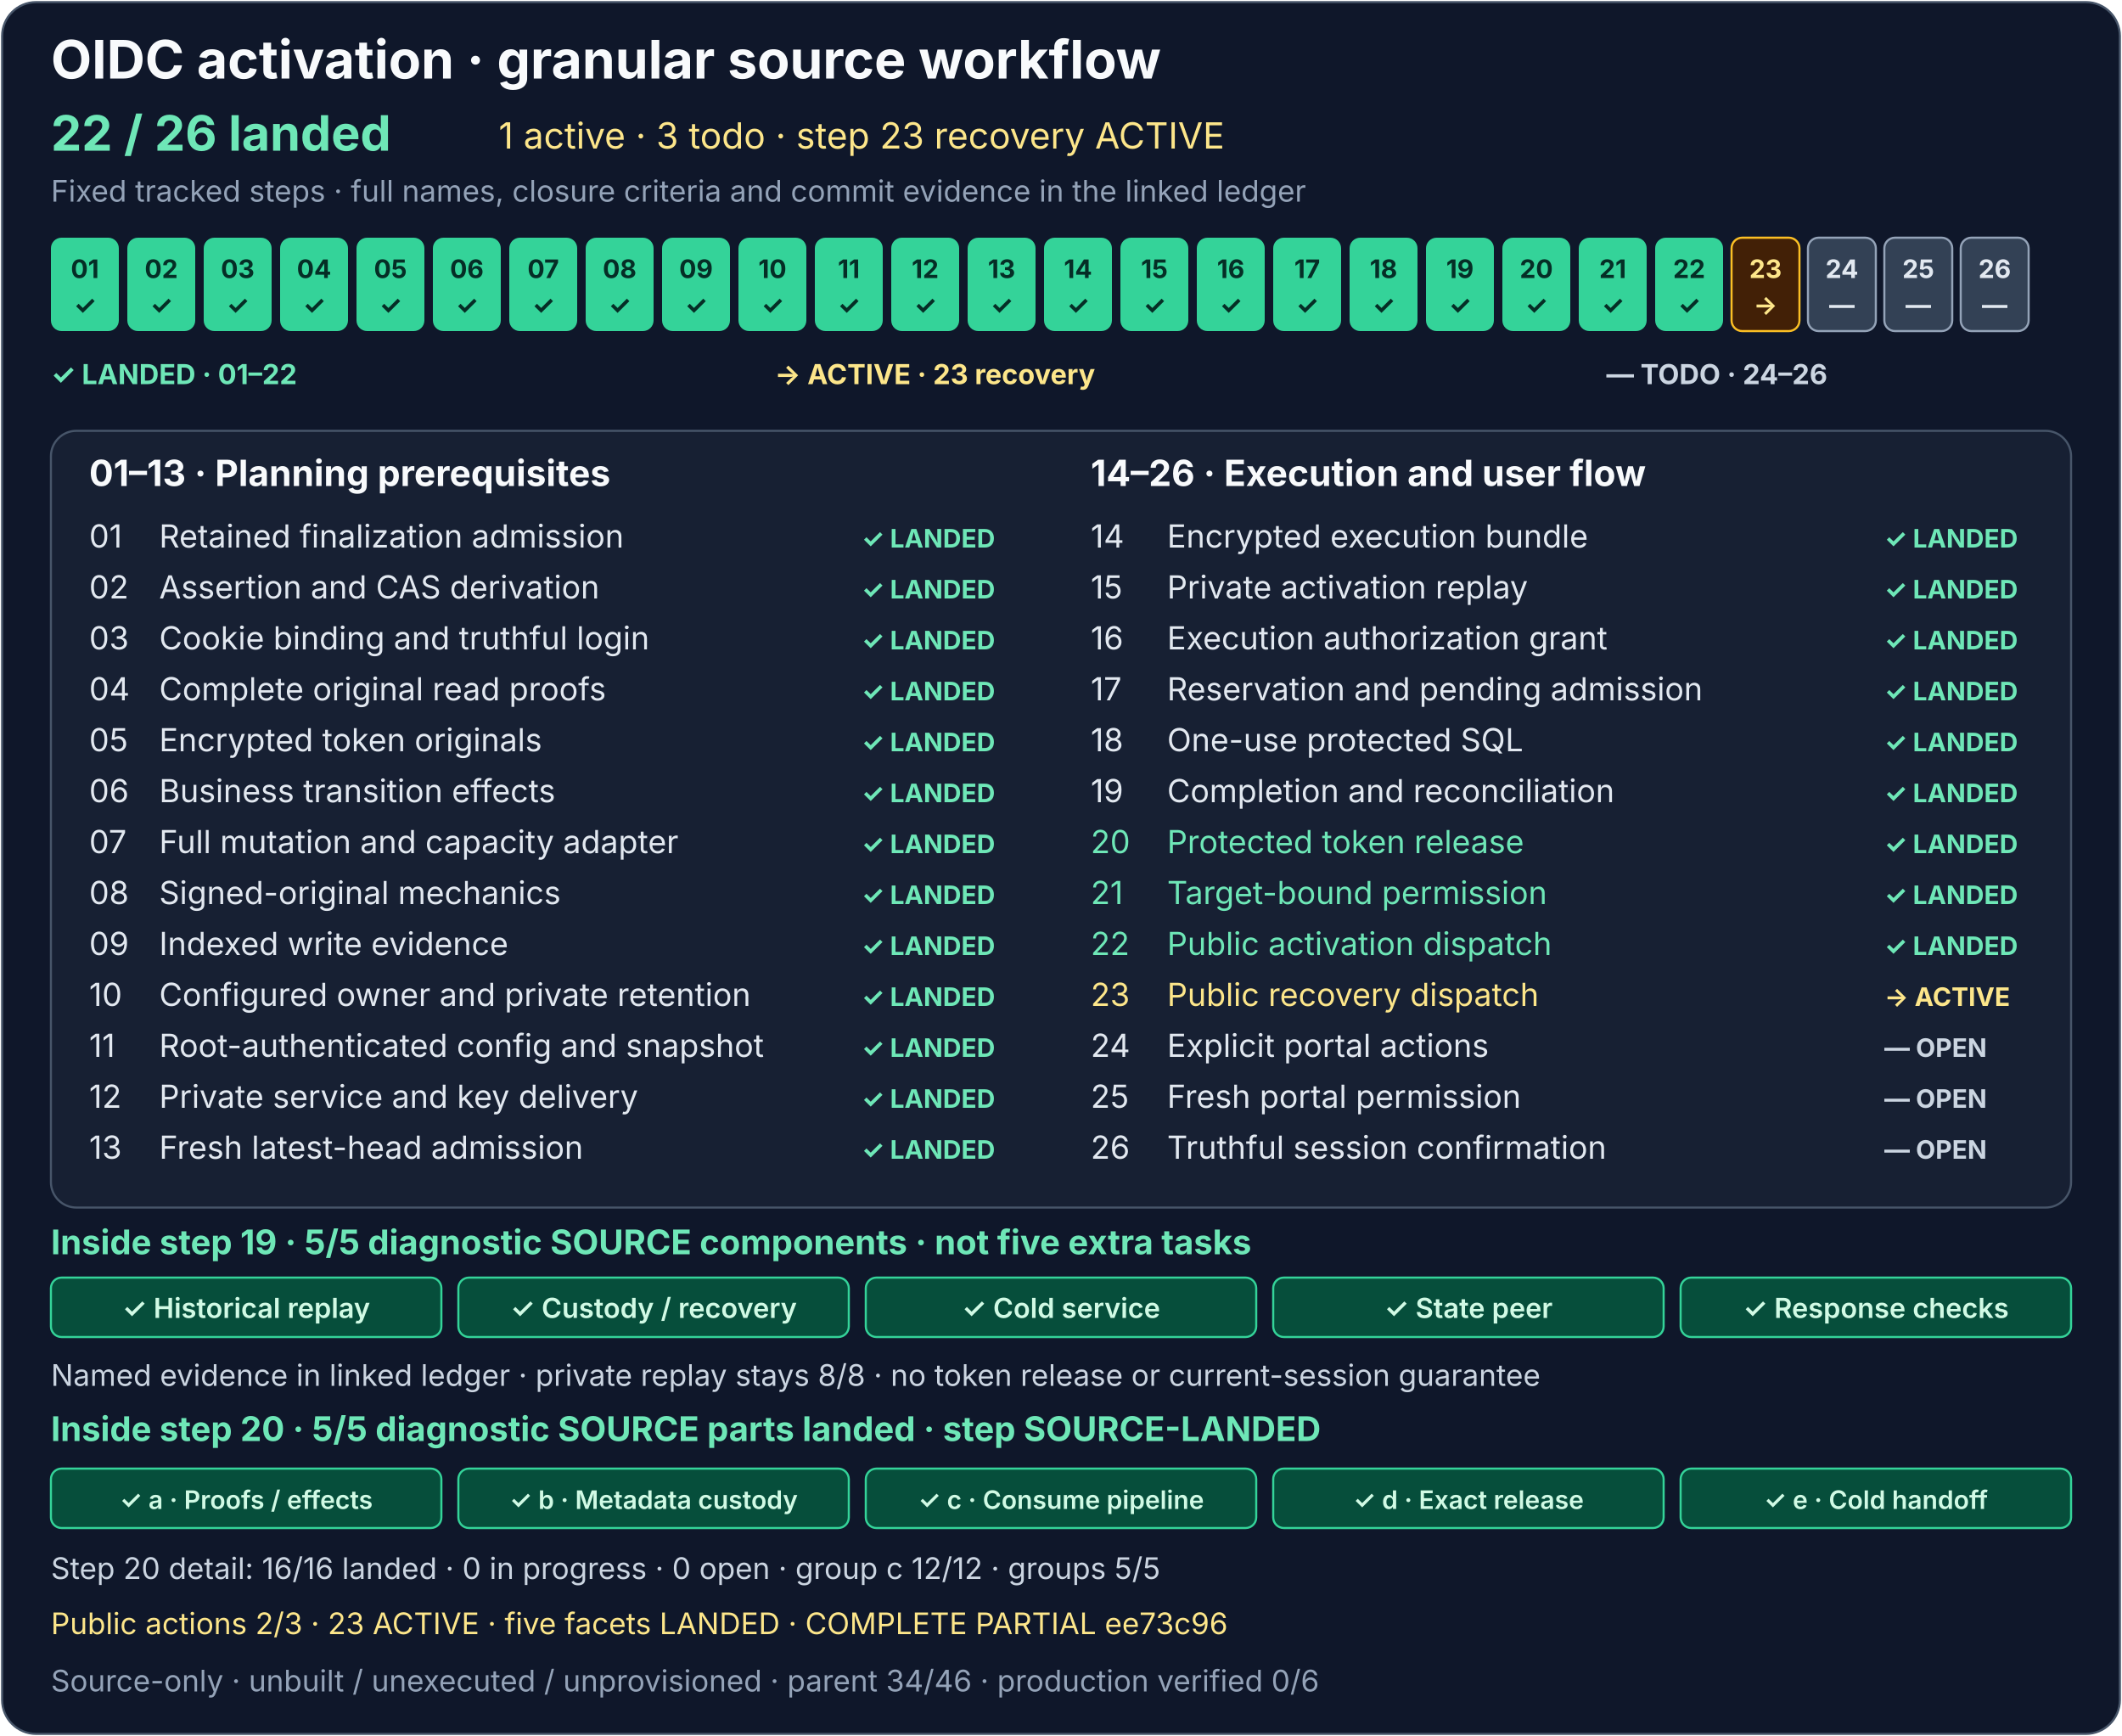
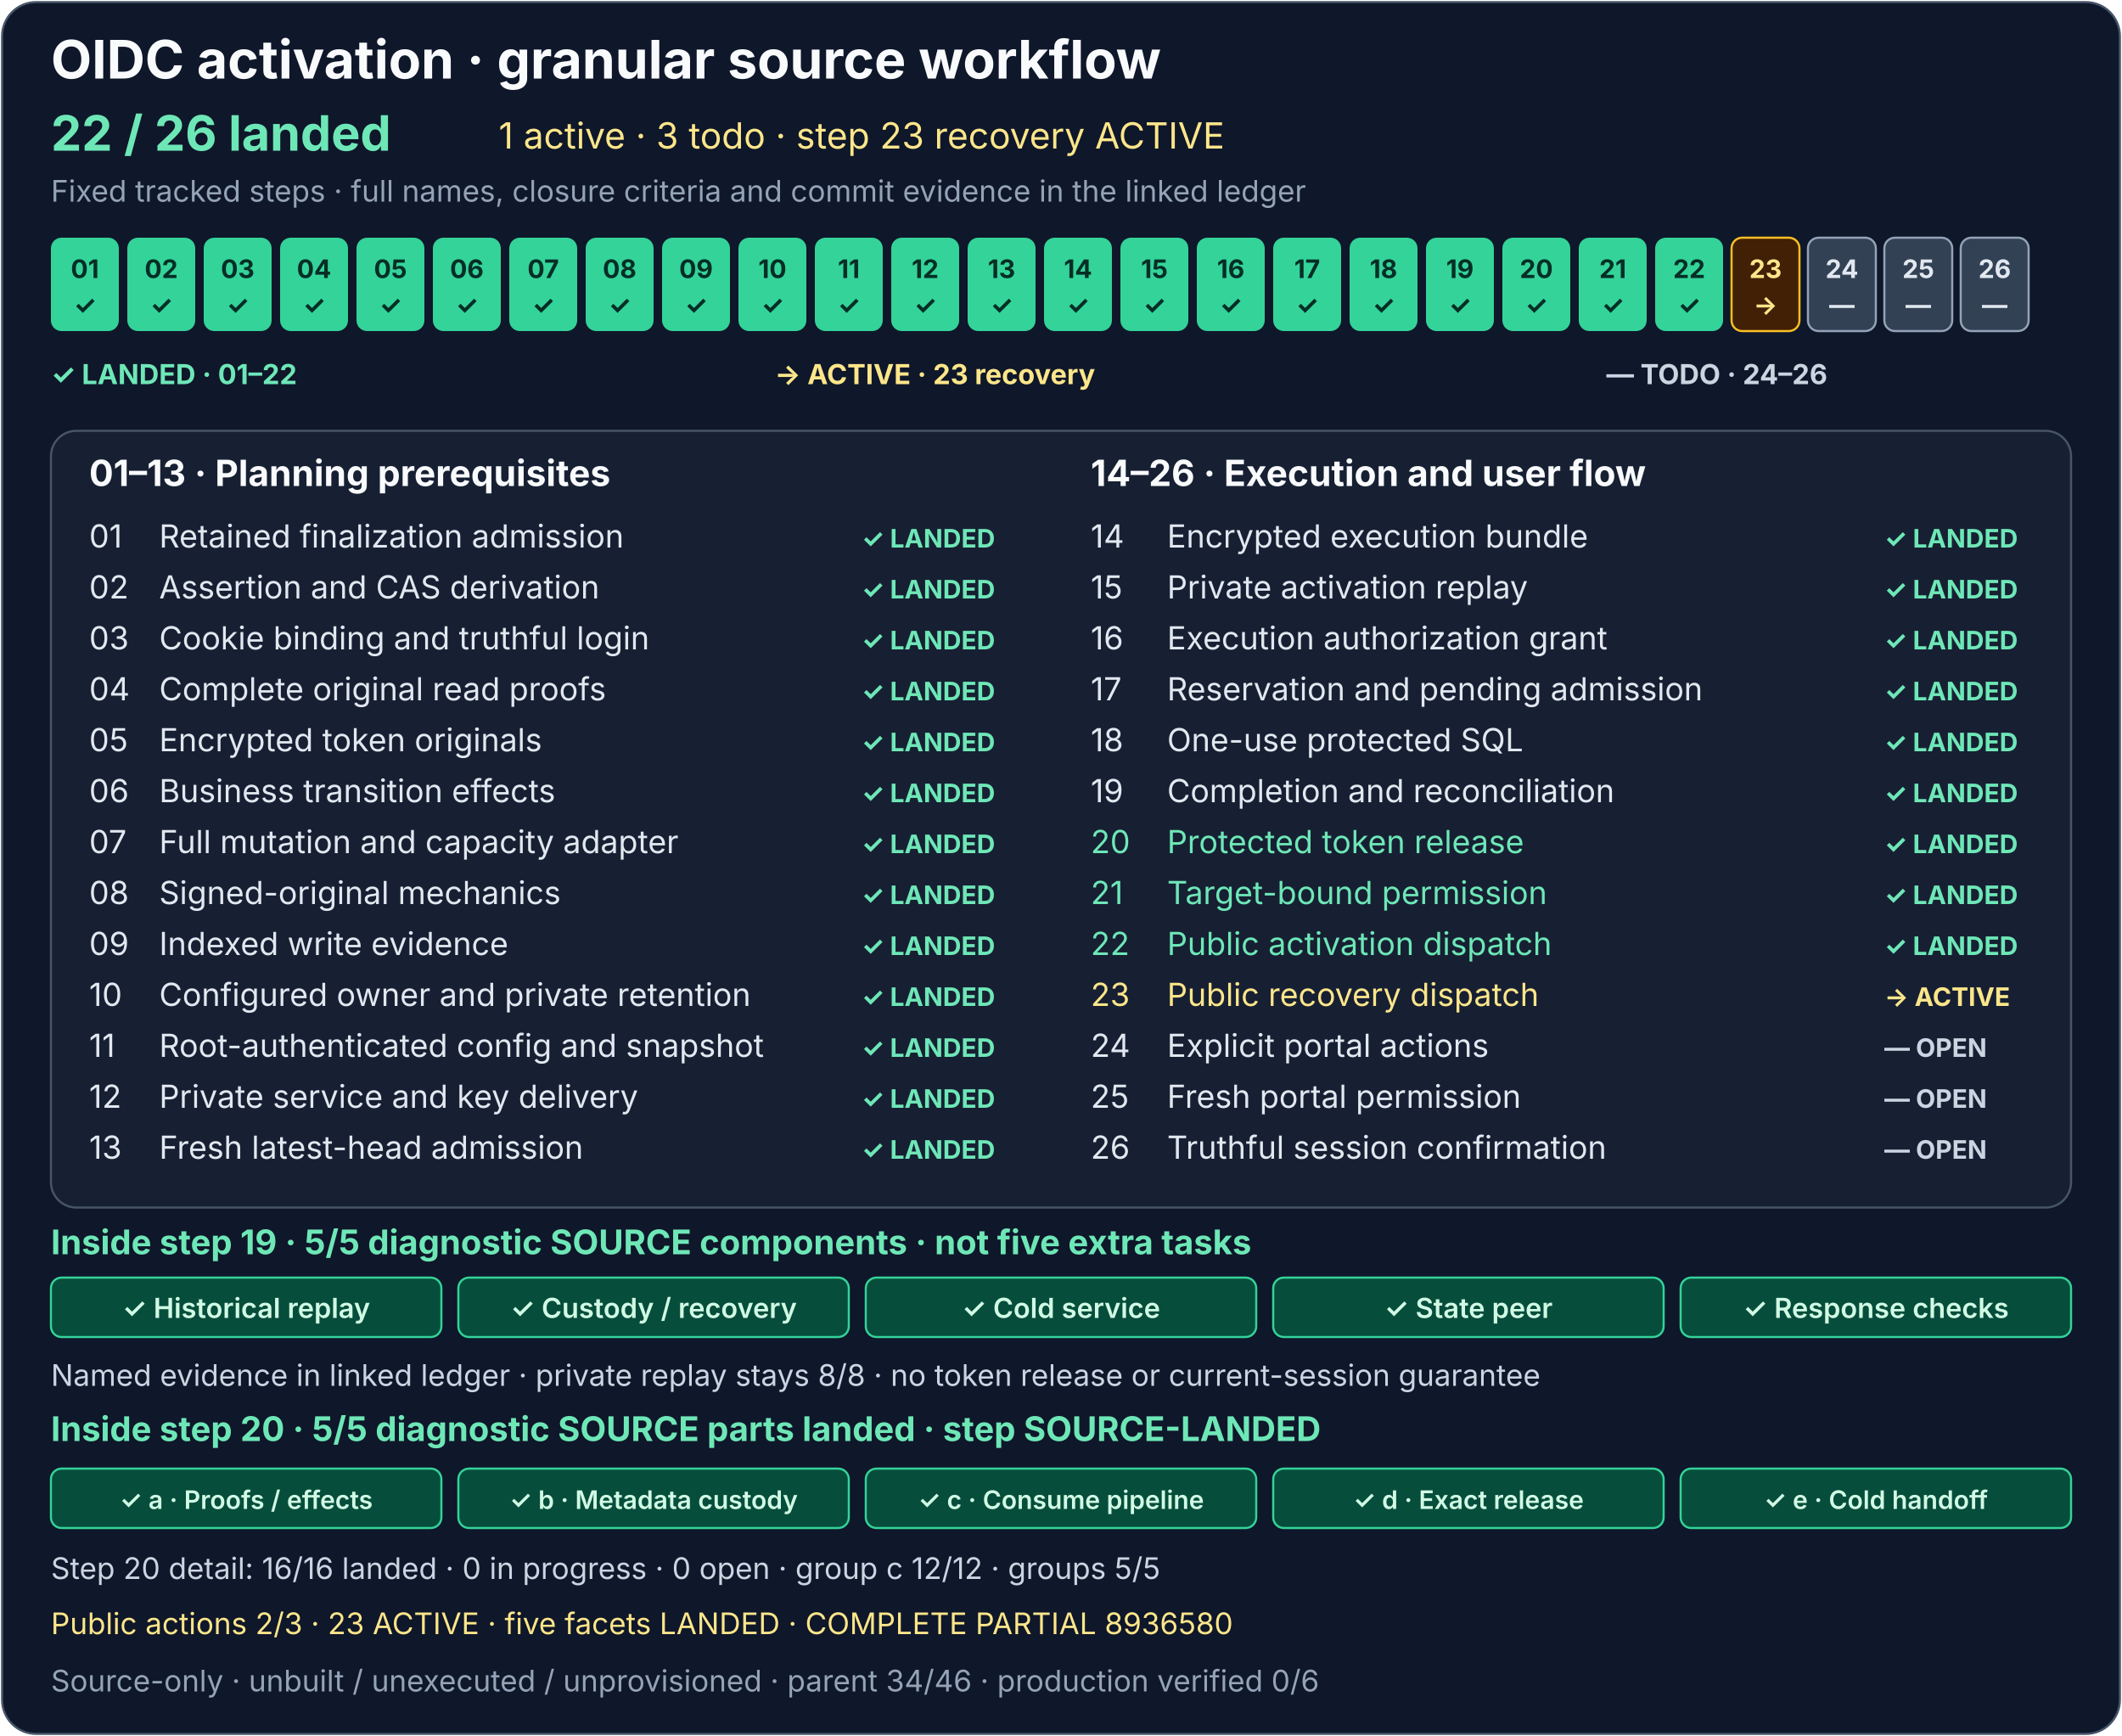
<svg xmlns="http://www.w3.org/2000/svg" width="1000" height="818" viewBox="0 0 1000 818" role="img" aria-labelledby="activation-title activation-description">
  <rect x="1" y="1" width="998" height="816" rx="16" fill="#0f172a" stroke="#475569" />
  <g font-family="system-ui, -apple-system, Segoe UI, sans-serif">
    <text x="24" y="37" fill="#f8fafc" font-size="25" font-weight="700">OIDC activation · granular source workflow</text>
    <text x="24" y="71" fill="#6ee7b7" font-size="23" font-weight="700">22 / 26 landed</text>
    <text x="235" y="70" fill="#fde68a" font-size="17">1 active · 3 todo · step 23 recovery ACTIVE</text>
    <text x="24" y="95" fill="#94a3b8" font-size="14">Fixed tracked steps · full names, closure criteria and commit evidence in the linked ledger</text>
    <g font-size="12" font-weight="700" text-anchor="middle">
      <g fill="#34d399">
        <rect x="24" y="112" width="32" height="44" rx="5" />
        <rect x="60" y="112" width="32" height="44" rx="5" />
        <rect x="96" y="112" width="32" height="44" rx="5" />
        <rect x="132" y="112" width="32" height="44" rx="5" />
        <rect x="168" y="112" width="32" height="44" rx="5" />
        <rect x="204" y="112" width="32" height="44" rx="5" />
        <rect x="240" y="112" width="32" height="44" rx="5" />
        <rect x="276" y="112" width="32" height="44" rx="5" />
        <rect x="312" y="112" width="32" height="44" rx="5" />
        <rect x="348" y="112" width="32" height="44" rx="5" />
        <rect x="384" y="112" width="32" height="44" rx="5" />
        <rect x="420" y="112" width="32" height="44" rx="5" />
        <rect x="456" y="112" width="32" height="44" rx="5" />
        <rect x="492" y="112" width="32" height="44" rx="5" />
      </g>
      <rect x="528" y="112" width="32" height="44" rx="5" fill="#34d399" />
      <g fill="#334155" stroke="#94a3b8">
        <rect x="564" y="112" width="32" height="44" rx="5" fill="#34d399" stroke="none" />
        <rect x="600" y="112" width="32" height="44" rx="5" fill="#34d399" stroke="none" />
        <rect x="636" y="112" width="32" height="44" rx="5" fill="#34d399" stroke="none" />
        <rect x="672" y="112" width="32" height="44" rx="5" fill="#34d399" stroke="none" />
        <rect x="708" y="112" width="32" height="44" rx="5" fill="#34d399" stroke="none" />
        <rect x="744" y="112" width="32" height="44" rx="5" fill="#34d399" stroke="none" />
        <rect x="780" y="112" width="32" height="44" rx="5" fill="#34d399" stroke="none" />
        <rect x="816" y="112" width="32" height="44" rx="5" fill="#422006" stroke="#fbbf24" />
        <rect x="852" y="112" width="32" height="44" rx="5" />
        <rect x="888" y="112" width="32" height="44" rx="5" />
        <rect x="924" y="112" width="32" height="44" rx="5" />
      </g>
      <g fill="#052e26">
        <text x="40" y="131">01</text>
        <text x="76" y="131">02</text>
        <text x="112" y="131">03</text>
        <text x="148" y="131">04</text>
        <text x="184" y="131">05</text>
        <text x="220" y="131">06</text>
        <text x="256" y="131">07</text>
        <text x="292" y="131">08</text>
        <text x="328" y="131">09</text>
        <text x="364" y="131">10</text>
        <text x="400" y="131">11</text>
        <text x="436" y="131">12</text>
        <text x="472" y="131">13</text>
        <text x="508" y="131">14</text>
        <text x="40" y="148">✓</text>
        <text x="76" y="148">✓</text>
        <text x="112" y="148">✓</text>
        <text x="148" y="148">✓</text>
        <text x="184" y="148">✓</text>
        <text x="220" y="148">✓</text>
        <text x="256" y="148">✓</text>
        <text x="292" y="148">✓</text>
        <text x="328" y="148">✓</text>
        <text x="364" y="148">✓</text>
        <text x="400" y="148">✓</text>
        <text x="436" y="148">✓</text>
        <text x="472" y="148">✓</text>
        <text x="508" y="148">✓</text>
      </g>
      <g fill="#052e26">
        <text x="544" y="131">15</text>
        <text x="544" y="148">✓</text>
      </g>
      <g fill="#e2e8f0">
        <text x="580" y="131" fill="#052e26">16</text>
        <text x="616" y="131" fill="#052e26">17</text>
        <text x="652" y="131" fill="#052e26">18</text>
        <text x="688" y="131" fill="#052e26">19</text>
        <text x="724" y="131" fill="#052e26">20</text>
        <text x="760" y="131" fill="#052e26">21</text>
        <text x="796" y="131" fill="#052e26">22</text>
        <text x="832" y="131" fill="#fde68a">23</text>
        <text x="868" y="131">24</text>
        <text x="904" y="131">25</text>
        <text x="940" y="131">26</text>
        <text x="580" y="148" fill="#052e26">✓</text>
        <text x="616" y="148" fill="#052e26">✓</text>
        <text x="652" y="148" fill="#052e26">✓</text>
        <text x="688" y="148" fill="#052e26">✓</text>
        <text x="724" y="148" fill="#052e26">✓</text>
        <text x="760" y="148" fill="#052e26">✓</text>
        <text x="796" y="148" fill="#052e26">✓</text>
        <text x="832" y="148" fill="#fde68a">→</text>
        <text x="868" y="148">—</text>
        <text x="904" y="148">—</text>
        <text x="940" y="148">—</text>
      </g>
    </g>
    <g font-size="13" font-weight="700">
      <text x="24" y="181" fill="#6ee7b7">✓ LANDED · 01–22</text>
      <text x="365" y="181" fill="#fde68a">→ ACTIVE · 23 recovery</text>
      <text x="757" y="181" fill="#cbd5e1">— TODO · 24–26</text>
    </g>
    <rect x="24" y="203" width="952" height="366" rx="12" fill="#172033" stroke="#475569" />
    <text x="42" y="229" fill="#f8fafc" font-size="17" font-weight="700">01–13 · Planning prerequisites</text>
    <text x="514" y="229" fill="#f8fafc" font-size="17" font-weight="700">14–26 · Execution and user flow</text>
    <g font-size="15" fill="#e2e8f0">
      <text x="42" y="258">01</text>
      <text x="75" y="258">Retained finalization admission</text>
      <text x="42" y="282">02</text>
      <text x="75" y="282">Assertion and CAS derivation</text>
      <text x="42" y="306">03</text>
      <text x="75" y="306">Cookie binding and truthful login</text>
      <text x="42" y="330">04</text>
      <text x="75" y="330">Complete original read proofs</text>
      <text x="42" y="354">05</text>
      <text x="75" y="354">Encrypted token originals</text>
      <text x="42" y="378">06</text>
      <text x="75" y="378">Business transition effects</text>
      <text x="42" y="402">07</text>
      <text x="75" y="402">Full mutation and capacity adapter</text>
      <text x="42" y="426">08</text>
      <text x="75" y="426">Signed-original mechanics</text>
      <text x="42" y="450">09</text>
      <text x="75" y="450">Indexed write evidence</text>
      <text x="42" y="474">10</text>
      <text x="75" y="474">Configured owner and private retention</text>
      <text x="42" y="498">11</text>
      <text x="75" y="498">Root-authenticated config and snapshot</text>
      <text x="42" y="522">12</text>
      <text x="75" y="522">Private service and key delivery</text>
      <text x="42" y="546">13</text>
      <text x="75" y="546">Fresh latest-head admission</text>
      <text x="514" y="258">14</text>
      <text x="550" y="258">Encrypted execution bundle</text>
      <text x="514" y="282">15</text>
      <text x="550" y="282">Private activation replay</text>
      <text x="514" y="306">16</text>
      <text x="550" y="306">Execution authorization grant</text>
      <text x="514" y="330">17</text>
      <text x="550" y="330">Reservation and pending admission</text>
      <text x="514" y="354">18</text>
      <text x="550" y="354">One-use protected SQL</text>
      <text x="514" y="378">19</text>
      <text x="550" y="378">Completion and reconciliation</text>
      <text x="514" y="402" fill="#6ee7b7">20</text>
      <text x="550" y="402" fill="#6ee7b7">Protected token release</text>
      <text x="514" y="426" fill="#6ee7b7">21</text>
      <text x="550" y="426" fill="#6ee7b7">Target-bound permission</text>
      <text x="514" y="450" fill="#6ee7b7">22</text>
      <text x="550" y="450" fill="#6ee7b7">Public activation dispatch</text>
      <text x="514" y="474" fill="#fde68a">23</text>
      <text x="550" y="474" fill="#fde68a">Public recovery dispatch</text>
      <text x="514" y="498">24</text>
      <text x="550" y="498">Explicit portal actions</text>
      <text x="514" y="522">25</text>
      <text x="550" y="522">Fresh portal permission</text>
      <text x="514" y="546">26</text>
      <text x="550" y="546">Truthful session confirmation</text>
    </g>
    <g font-size="12" font-weight="700" fill="#6ee7b7">
      <text x="406" y="258">✓ LANDED</text>
      <text x="406" y="282">✓ LANDED</text>
      <text x="406" y="306">✓ LANDED</text>
      <text x="406" y="330">✓ LANDED</text>
      <text x="406" y="354">✓ LANDED</text>
      <text x="406" y="378">✓ LANDED</text>
      <text x="406" y="402">✓ LANDED</text>
      <text x="406" y="426">✓ LANDED</text>
      <text x="406" y="450">✓ LANDED</text>
      <text x="406" y="474">✓ LANDED</text>
      <text x="406" y="498">✓ LANDED</text>
      <text x="406" y="522">✓ LANDED</text>
      <text x="406" y="546">✓ LANDED</text>
      <text x="888" y="258">✓ LANDED</text>
      <text x="888" y="282">✓ LANDED</text>
      <text x="888" y="306">✓ LANDED</text>
      <text x="888" y="330">✓ LANDED</text>
      <text x="888" y="354">✓ LANDED</text>
      <text x="888" y="378">✓ LANDED</text>
      <text x="888" y="402" fill="#6ee7b7">✓ LANDED</text>
      <text x="888" y="426" fill="#6ee7b7">✓ LANDED</text>
      <text x="888" y="450" fill="#6ee7b7">✓ LANDED</text>
      <text x="888" y="474" fill="#fde68a">→ ACTIVE</text>
      <text x="888" y="498" fill="#cbd5e1">— OPEN</text>
      <text x="888" y="522" fill="#cbd5e1">— OPEN</text>
      <text x="888" y="546" fill="#cbd5e1">— OPEN</text>
    </g>
    <text x="24" y="591" fill="#6ee7b7" font-size="16" font-weight="700">Inside step 19 · 5/5 diagnostic SOURCE components · not five extra tasks</text>
    <g fill="#064e3b" stroke="#34d399">
      <rect x="24" y="602" width="184" height="28" rx="5" />
      <rect x="216" y="602" width="184" height="28" rx="5" />
      <rect x="408" y="602" width="184" height="28" rx="5" />
      <rect x="600" y="602" width="184" height="28" rx="5" />
      <rect x="792" y="602" width="184" height="28" rx="5" />
    </g>
    <g fill="#d1fae5" font-size="13" font-weight="600" text-anchor="middle">
      <text x="116" y="621">✓ Historical replay</text>
      <text x="308" y="621">✓ Custody / recovery</text>
      <text x="500" y="621">✓ Cold service</text>
      <text x="692" y="621">✓ State peer</text>
      <text x="884" y="621">✓ Response checks</text>
    </g>
    <text x="24" y="653" fill="#cbd5e1" font-size="14">Named evidence in linked ledger · private replay stays 8/8 · no token release or current-session guarantee</text>
    <text x="24" y="679" fill="#6ee7b7" font-size="16" font-weight="700">Inside step 20 · 5/5 diagnostic SOURCE parts landed · step SOURCE-LANDED</text>
    <g>
      <rect x="24" y="692" width="184" height="28" rx="5" fill="#064e3b" stroke="#34d399" />
      <rect x="216" y="692" width="184" height="28" rx="5" fill="#064e3b" stroke="#34d399" />
      <rect x="408" y="692" width="184" height="28" rx="5" fill="#064e3b" stroke="#34d399" />
      <rect x="600" y="692" width="184" height="28" rx="5" fill="#064e3b" stroke="#34d399" />
      <rect x="792" y="692" width="184" height="28" rx="5" fill="#064e3b" stroke="#34d399" />
    </g>
    <g font-size="12" font-weight="600" text-anchor="middle">
      <text x="116" y="711" fill="#d1fae5">✓ a · Proofs / effects</text>
      <text x="308" y="711" fill="#d1fae5">✓ b · Metadata custody</text>
      <text x="500" y="711" fill="#d1fae5">✓ c · Consume pipeline</text>
      <text x="692" y="711" fill="#d1fae5">✓ d · Exact release</text>
      <text x="884" y="711" fill="#d1fae5">✓ e · Cold handoff</text>
    </g>
    <text x="24" y="744" fill="#cbd5e1" font-size="14">Step 20 detail: 16/16 landed · 0 in progress · 0 open · group c 12/12 · groups 5/5</text>
    <a href="../production-status.md#activation-recovery-detail">
-       <text x="24" y="770" fill="#fde68a" font-size="14">Public actions 2/3 · 23 ACTIVE · five facets LANDED · COMPLETE PARTIAL ee73c96</text>
+       <text x="24" y="770" fill="#fde68a" font-size="14">Public actions 2/3 · 23 ACTIVE · five facets LANDED · COMPLETE PARTIAL 8936580</text>
    </a>
    <text x="24" y="797" fill="#94a3b8" font-size="14">Source-only · unbuilt / unexecuted / unprovisioned · parent 34/46 · production verified 0/6</text>
  </g>
</svg>
